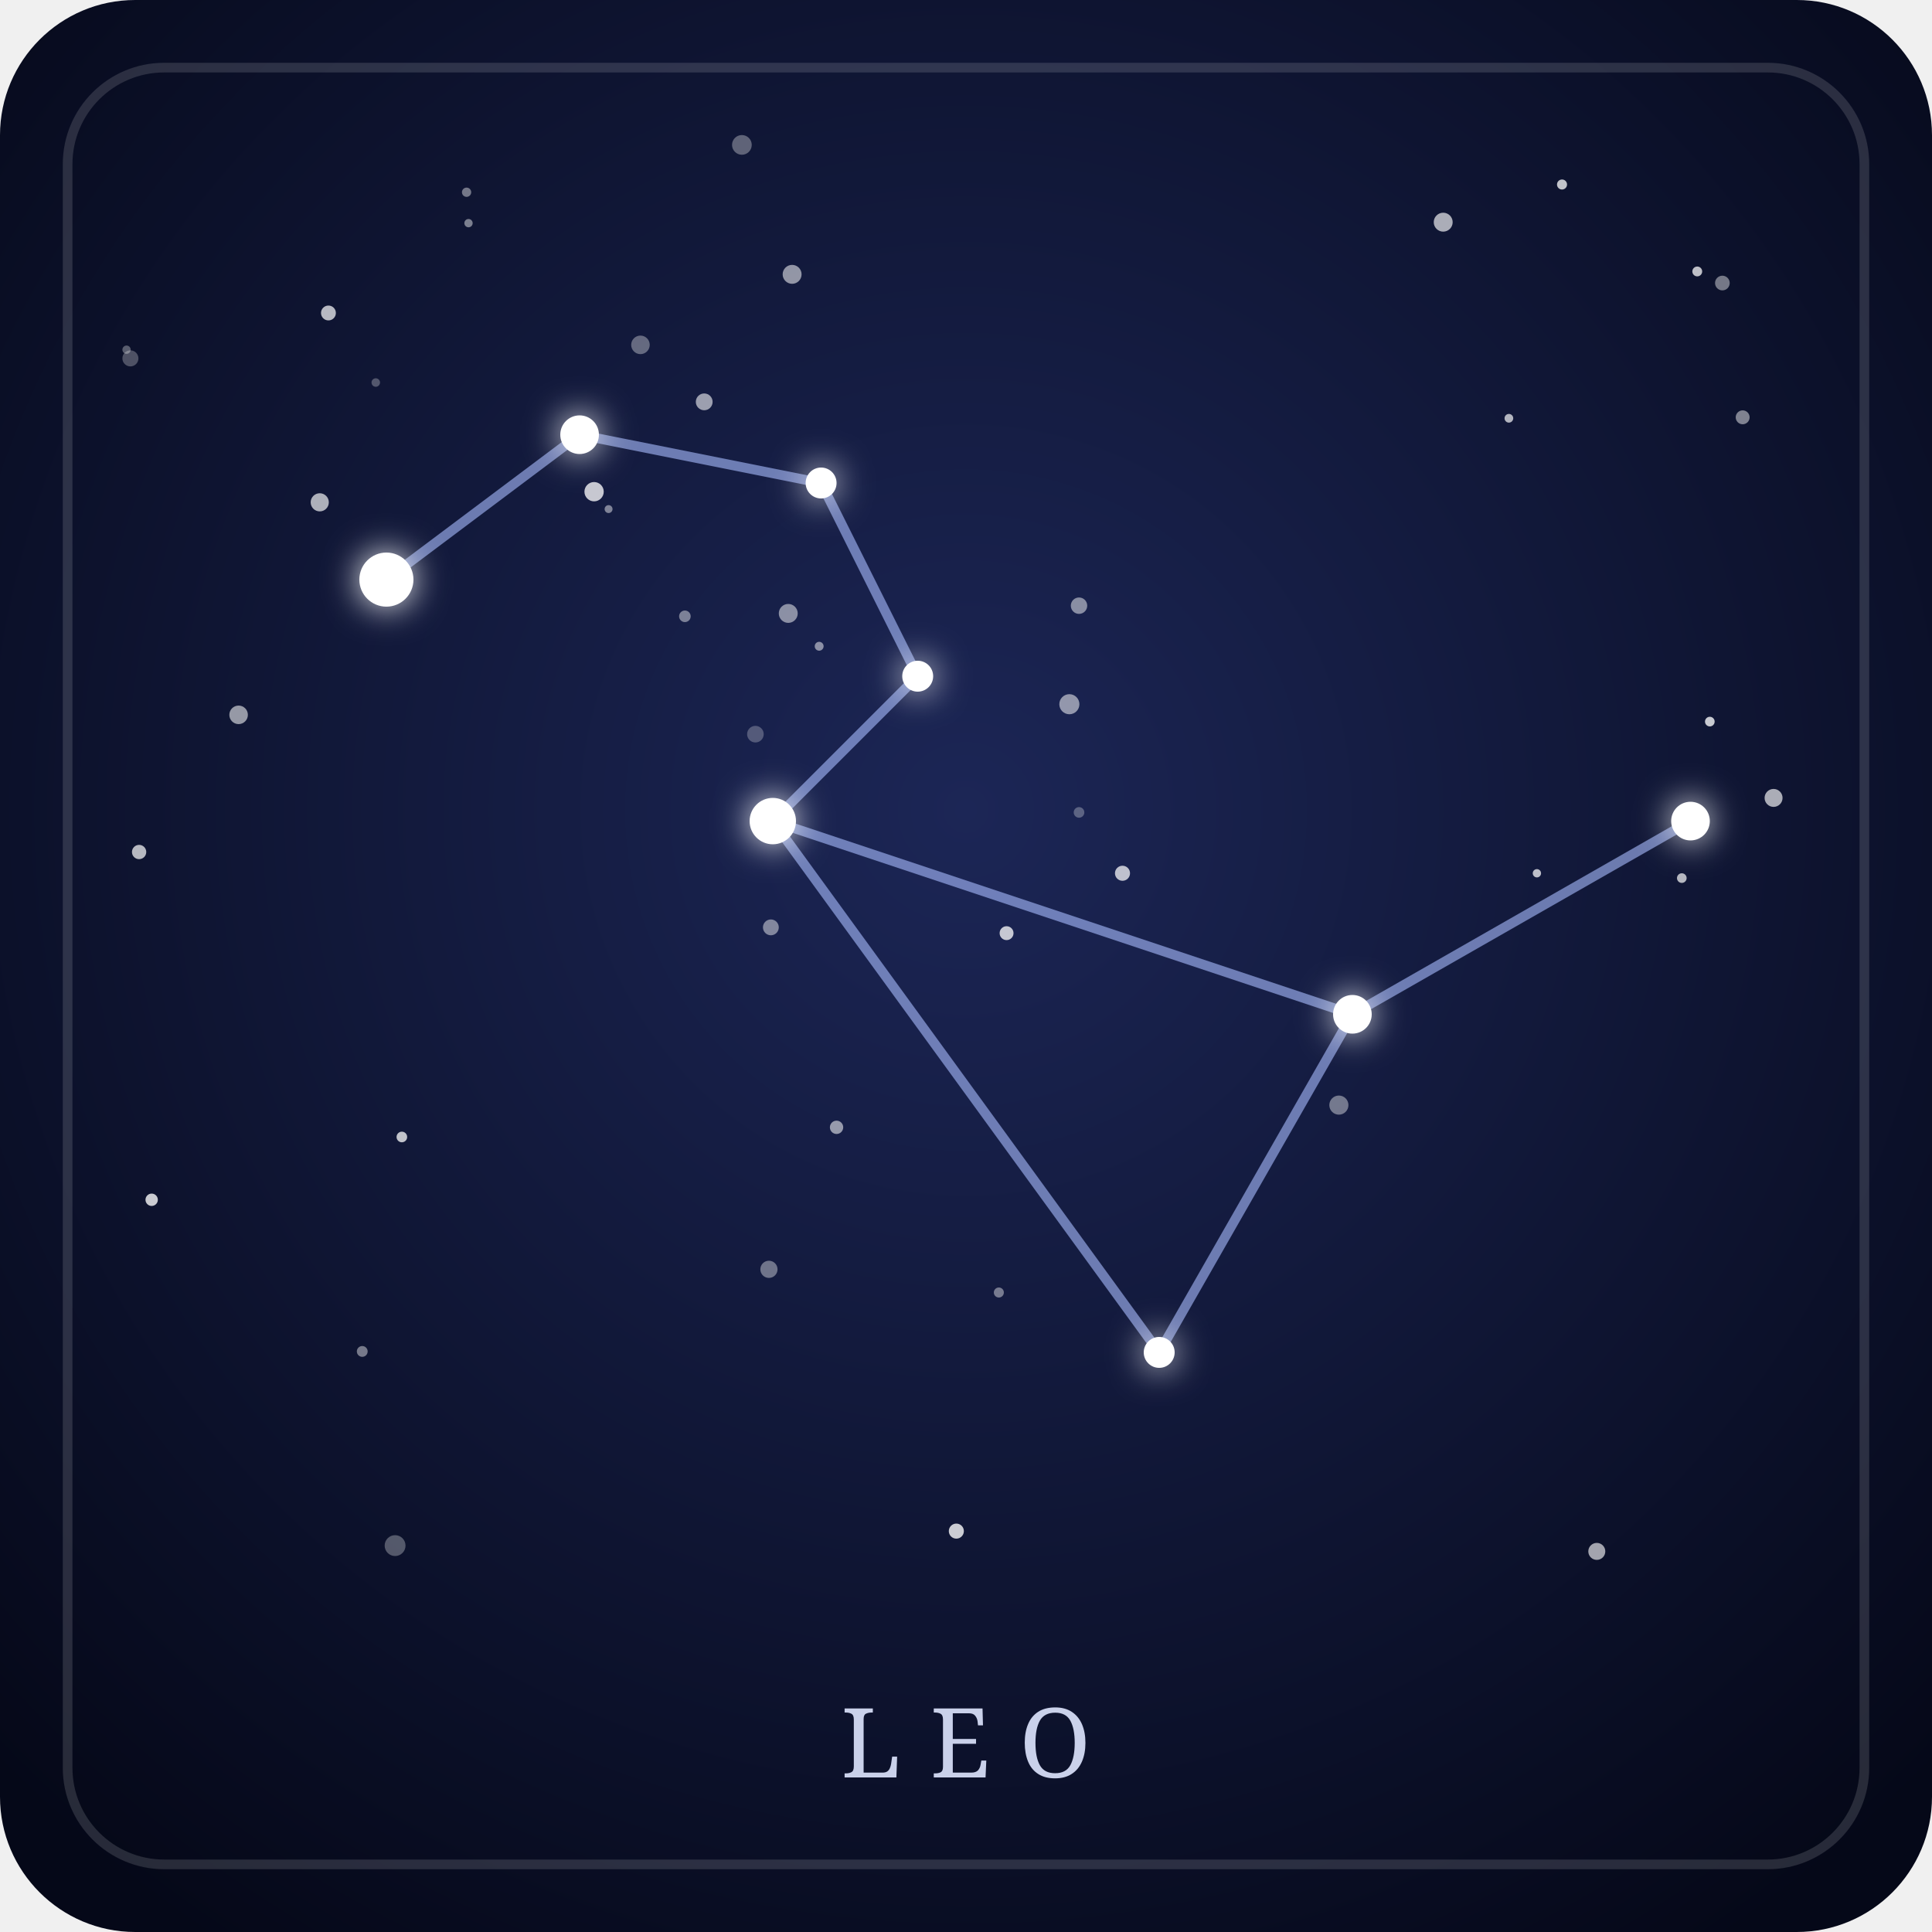
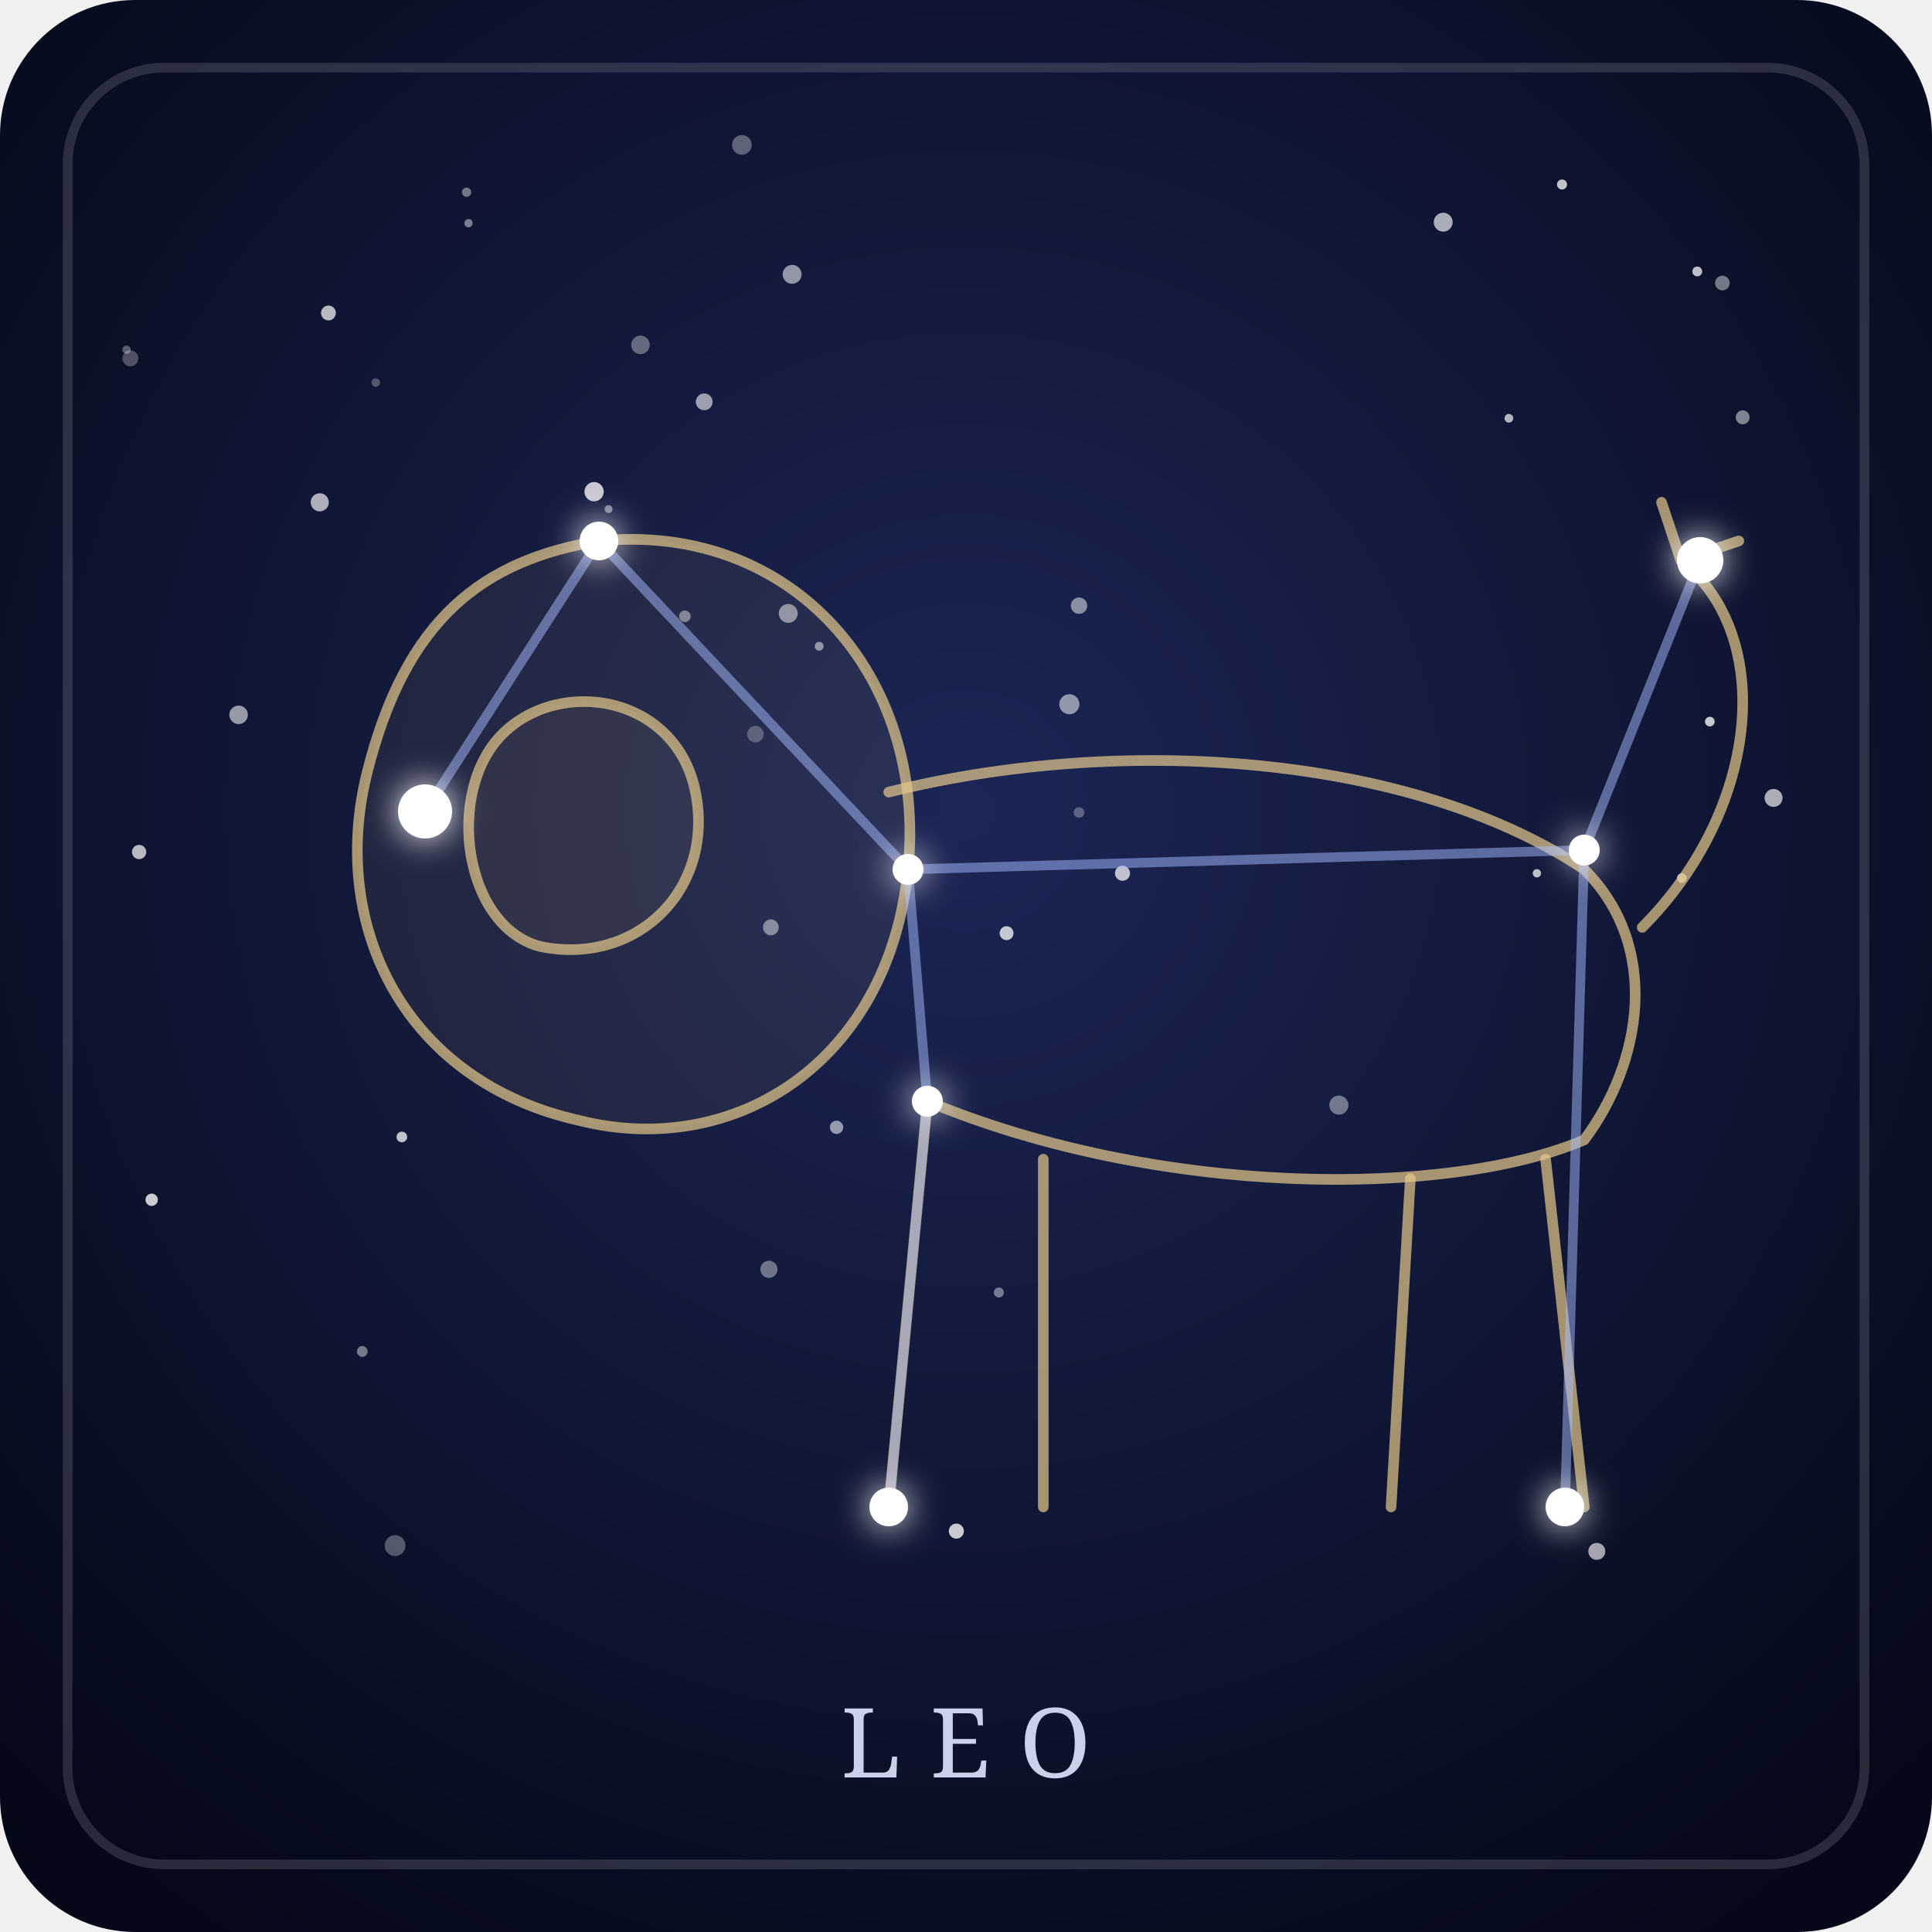
<svg xmlns="http://www.w3.org/2000/svg" viewBox="0 0 200 200" role="img" aria-labelledby="t-leo d-leo">
  <defs>
    <radialGradient id="fondo-leo" cx="50%" cy="42%" r="70%">
      <stop offset="0" stop-color="#1c2656" />
      <stop offset="1" stop-color="#050818" />
    </radialGradient>
    <filter id="brillo-leo" x="-300%" y="-300%" width="700%" height="700%">
      <feGaussianBlur stdDeviation="1.8" result="halo" />
      <feMerge>
        <feMergeNode in="halo" />
        <feMergeNode in="SourceGraphic" />
      </feMerge>
    </filter>
  </defs>
  <rect width="200" height="200" rx="14" fill="url(#fondo-leo)" />
  <rect x="7" y="7" width="186" height="186" rx="10" fill="none" stroke="#ffffff" stroke-opacity="0.14" />
  <g fill="#ffffff">
    <circle cx="110.7" cy="72.9" r="1.04" fill-opacity="0.53" />
    <circle cx="13.1" cy="36.2" r="0.43" fill-opacity="0.32" />
    <circle cx="104.2" cy="96.6" r="0.72" fill-opacity="0.75" />
    <circle cx="79.8" cy="96.0" r="0.82" fill-opacity="0.46" />
    <circle cx="72.9" cy="41.6" r="0.87" fill-opacity="0.58" />
    <circle cx="180.4" cy="43.2" r="0.72" fill-opacity="0.47" />
    <circle cx="78.2" cy="76.0" r="0.86" fill-opacity="0.26" />
    <circle cx="61.5" cy="50.9" r="1.00" fill-opacity="0.76" />
    <circle cx="81.6" cy="63.5" r="0.98" fill-opacity="0.50" />
    <circle cx="84.8" cy="66.9" r="0.46" fill-opacity="0.50" />
    <circle cx="86.6" cy="116.7" r="0.69" fill-opacity="0.55" />
    <circle cx="175.7" cy="28.1" r="0.51" fill-opacity="0.73" />
    <circle cx="14.4" cy="88.2" r="0.74" fill-opacity="0.70" />
    <circle cx="63.0" cy="52.7" r="0.41" fill-opacity="0.46" />
    <circle cx="174.1" cy="90.9" r="0.50" fill-opacity="0.69" />
    <circle cx="116.2" cy="90.4" r="0.78" fill-opacity="0.72" />
    <circle cx="161.7" cy="19.1" r="0.52" fill-opacity="0.75" />
    <circle cx="183.6" cy="82.6" r="0.93" fill-opacity="0.65" />
    <circle cx="34.0" cy="32.4" r="0.77" fill-opacity="0.70" />
    <circle cx="79.6" cy="131.4" r="0.89" fill-opacity="0.39" />
    <circle cx="111.7" cy="84.1" r="0.55" fill-opacity="0.29" />
    <circle cx="177.0" cy="74.7" r="0.50" fill-opacity="0.77" />
    <circle cx="111.7" cy="62.7" r="0.85" fill-opacity="0.49" />
    <circle cx="178.3" cy="29.3" r="0.76" fill-opacity="0.43" />
    <circle cx="38.9" cy="39.6" r="0.44" fill-opacity="0.28" />
    <circle cx="13.5" cy="37.1" r="0.83" fill-opacity="0.27" />
    <circle cx="156.2" cy="43.3" r="0.45" fill-opacity="0.68" />
    <circle cx="149.4" cy="23.0" r="0.98" fill-opacity="0.65" />
    <circle cx="76.8" cy="15.0" r="1.02" fill-opacity="0.33" />
    <circle cx="99.0" cy="158.5" r="0.78" fill-opacity="0.78" />
    <circle cx="103.4" cy="133.8" r="0.52" fill-opacity="0.42" />
    <circle cx="48.3" cy="19.9" r="0.48" fill-opacity="0.42" />
    <circle cx="48.5" cy="23.1" r="0.43" fill-opacity="0.45" />
    <circle cx="40.9" cy="160.0" r="1.08" fill-opacity="0.30" />
    <circle cx="159.1" cy="90.4" r="0.43" fill-opacity="0.72" />
    <circle cx="24.7" cy="74.0" r="0.96" fill-opacity="0.56" />
    <circle cx="33.1" cy="52.0" r="0.94" fill-opacity="0.66" />
    <circle cx="37.5" cy="139.9" r="0.56" fill-opacity="0.43" />
    <circle cx="70.9" cy="63.8" r="0.60" fill-opacity="0.44" />
    <circle cx="138.6" cy="114.4" r="0.99" fill-opacity="0.41" />
    <circle cx="66.3" cy="35.7" r="0.96" fill-opacity="0.35" />
    <circle cx="82.0" cy="28.4" r="0.98" fill-opacity="0.54" />
    <circle cx="15.7" cy="124.2" r="0.64" fill-opacity="0.78" />
    <circle cx="41.6" cy="117.7" r="0.55" fill-opacity="0.74" />
    <circle cx="165.3" cy="160.6" r="0.88" fill-opacity="0.62" />
  </g>
-   <g stroke="#a9bcff" stroke-width="1" stroke-opacity="0.6" stroke-linecap="round">
-     <line x1="40" y1="60" x2="60" y2="45" />
-     <line x1="60" y1="45" x2="85" y2="50" />
-     <line x1="85" y1="50" x2="95" y2="70" />
-     <line x1="95" y1="70" x2="80" y2="85" />
-     <line x1="80" y1="85" x2="140" y2="105" />
-     <line x1="140" y1="105" x2="175" y2="85" />
-     <line x1="140" y1="105" x2="120" y2="140" />
-     <line x1="120" y1="140" x2="80" y2="85" />
+   <g fill="none" stroke="#e6c98b" stroke-opacity="0.7" stroke-width="1.1" stroke-linecap="round" stroke-linejoin="round">
+     <path d="M62 56 C82 54 96 70 94 90 C92 110 76 120 60 116 C42 112 34 96 38 80 C42 64 50 58 62 56 Z" fill="#e6c98b" fill-opacity="0.07" />
+     <path d="M52 76 C58 70 70 72 72 82 C74 92 66 100 56 98 C48 96 46 82 52 76 Z" fill="#e6c98b" fill-opacity="0.07" />
+     <path d="M92 82 C116 76 146 78 164 90 C172 98 170 110 164 118 C150 124 120 124 96 114" />
+     <path d="M96 114 L92 156" />
+     <path d="M108 120 L108 156" />
+     <path d="M146 122 L144 156" />
+     <path d="M160 120 L164 156" />
+     <path d="M170 96 C182 84 184 66 174 58 M174 58 L172 52 M174 58 L180 56" />
+   </g>
+   <g stroke="#a9bcff" stroke-width="1" stroke-opacity="0.5" stroke-linecap="round">
+     <line x1="44" y1="84" x2="62" y2="56" />
+     <line x1="62" y1="56" x2="94" y2="90" />
+     <line x1="94" y1="90" x2="164" y2="88" />
+     <line x1="164" y1="88" x2="176" y2="58" />
+     <line x1="94" y1="90" x2="96" y2="114" />
+     <line x1="96" y1="114" x2="92" y2="156" />
+     <line x1="164" y1="88" x2="162" y2="156" />
  </g>
  <g fill="#ffffff" filter="url(#brillo-leo)">
-     <circle cx="40" cy="60" r="2.8" />
-     <circle cx="60" cy="45" r="2.0" />
-     <circle cx="85" cy="50" r="1.6" />
-     <circle cx="95" cy="70" r="1.6" />
-     <circle cx="80" cy="85" r="2.4" />
-     <circle cx="140" cy="105" r="2.0" />
-     <circle cx="175" cy="85" r="2.0" />
-     <circle cx="120" cy="140" r="1.6" />
+     <circle cx="44" cy="84" r="2.8" />
+     <circle cx="62" cy="56" r="2.0" />
+     <circle cx="94" cy="90" r="1.6" />
+     <circle cx="164" cy="88" r="1.6" />
+     <circle cx="176" cy="58" r="2.4" />
+     <circle cx="92" cy="156" r="2.0" />
+     <circle cx="162" cy="156" r="2.0" />
+     <circle cx="96" cy="114" r="1.6" />
  </g>
  <text x="100" y="184" text-anchor="middle" font-family="Georgia, serif" font-size="10" letter-spacing="3" fill="#dfe6ff" fill-opacity="0.9">LEO</text>
</svg>
